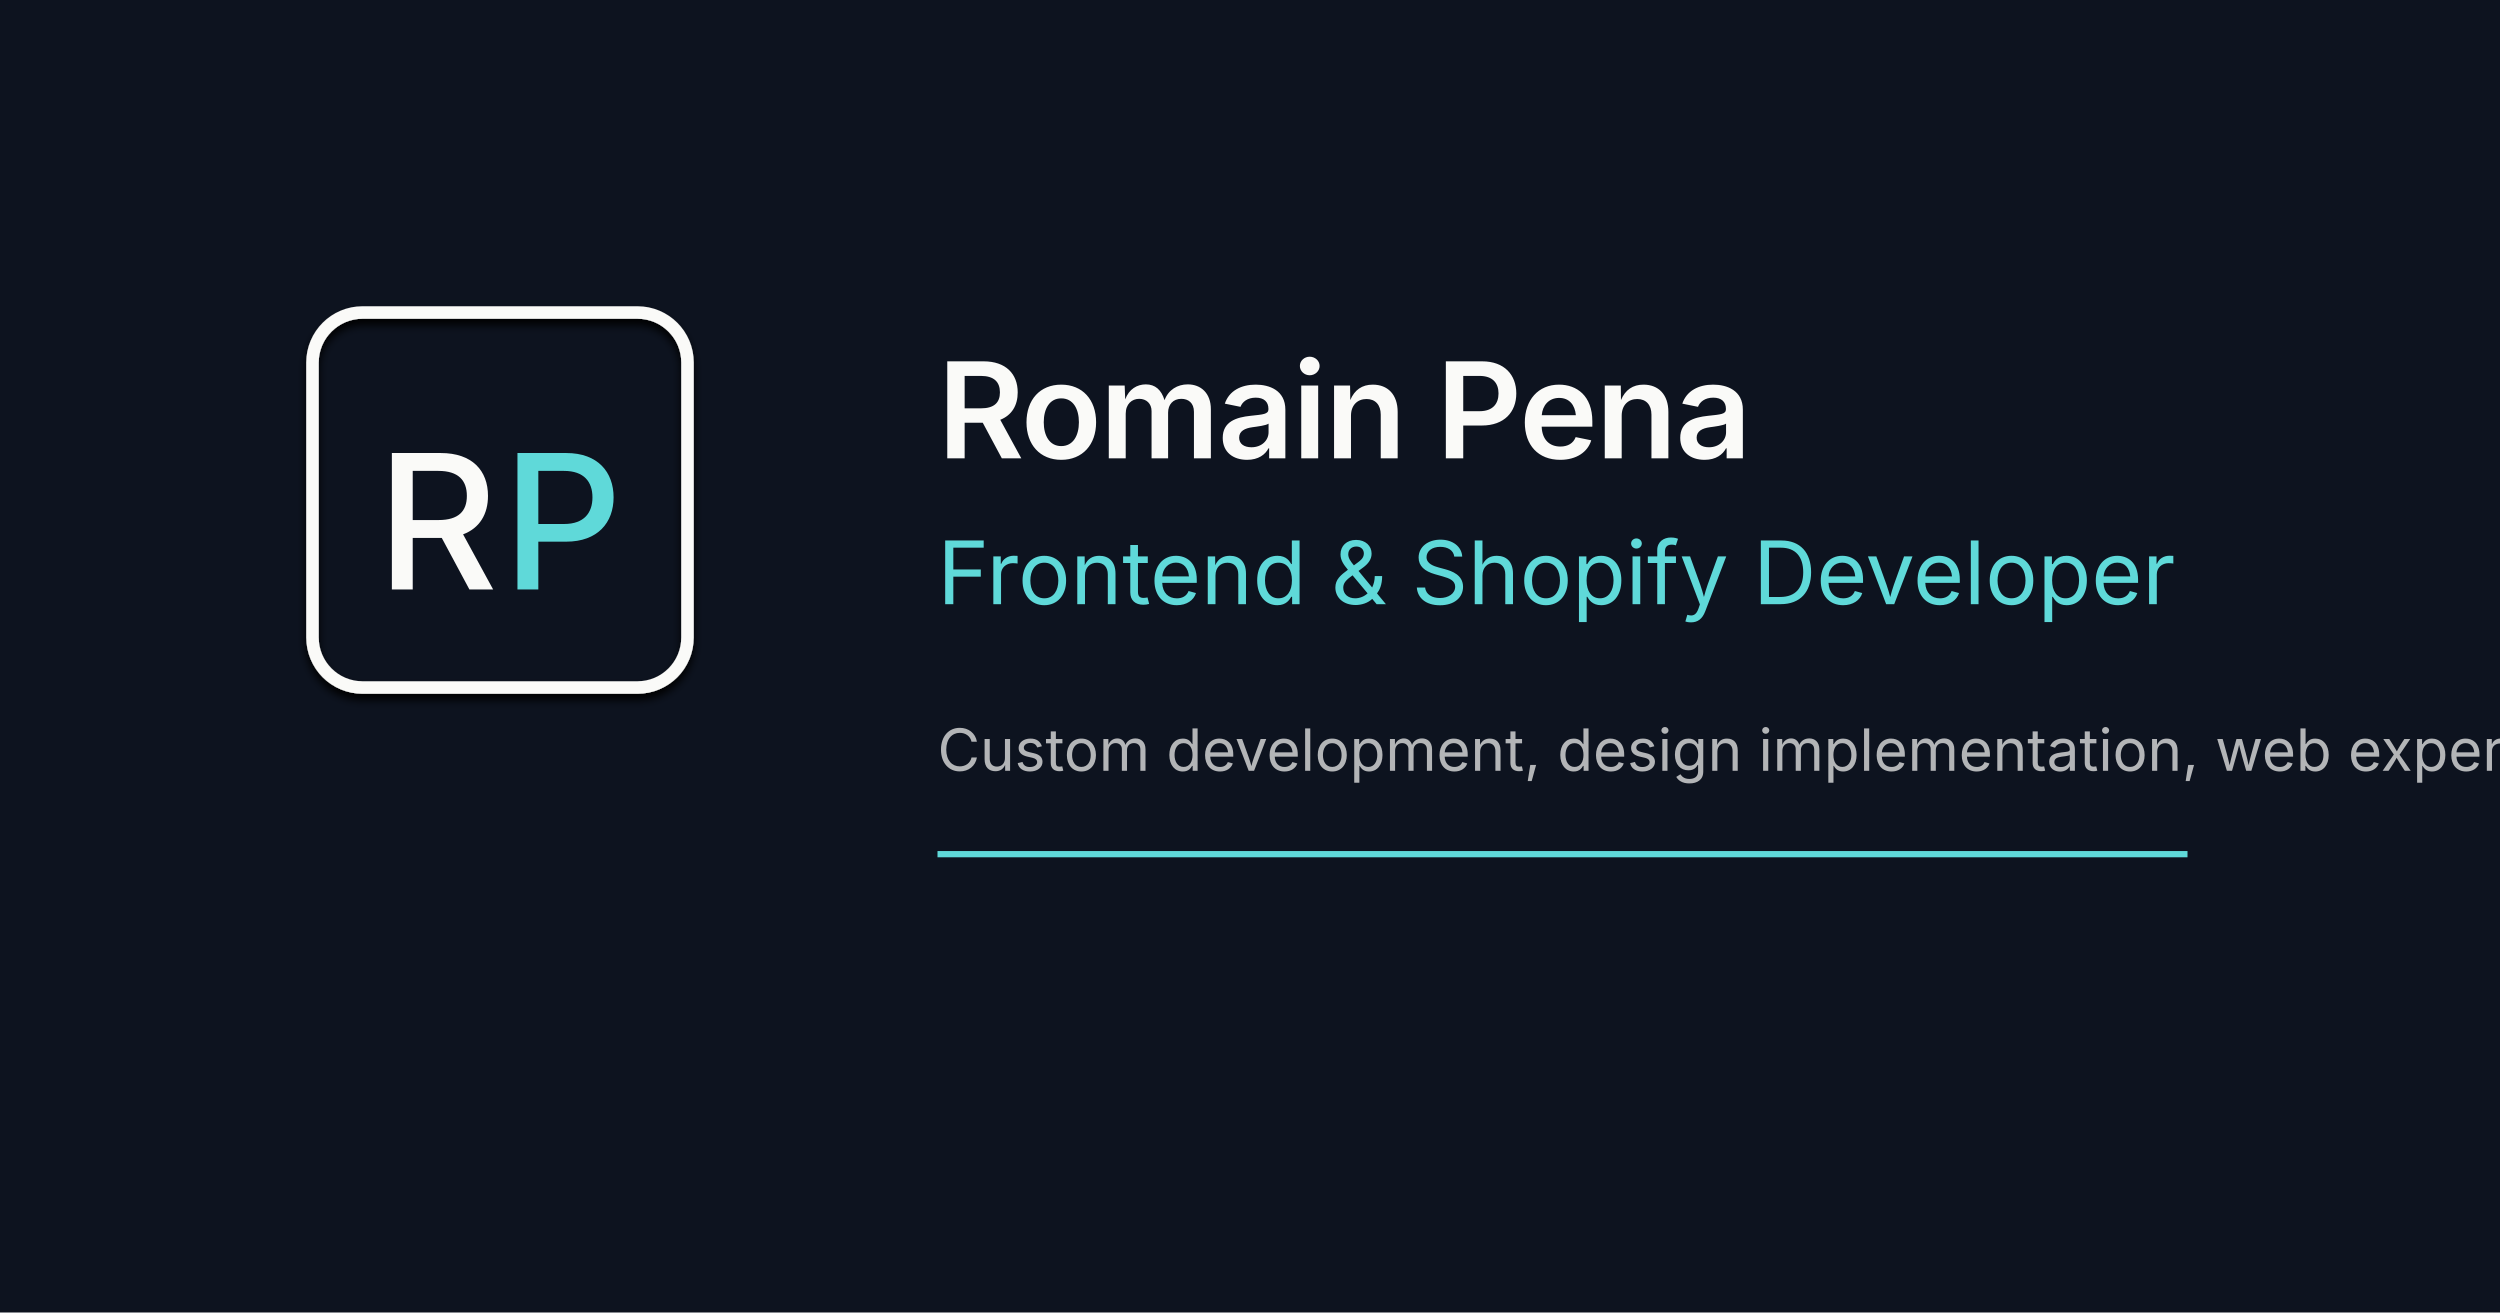
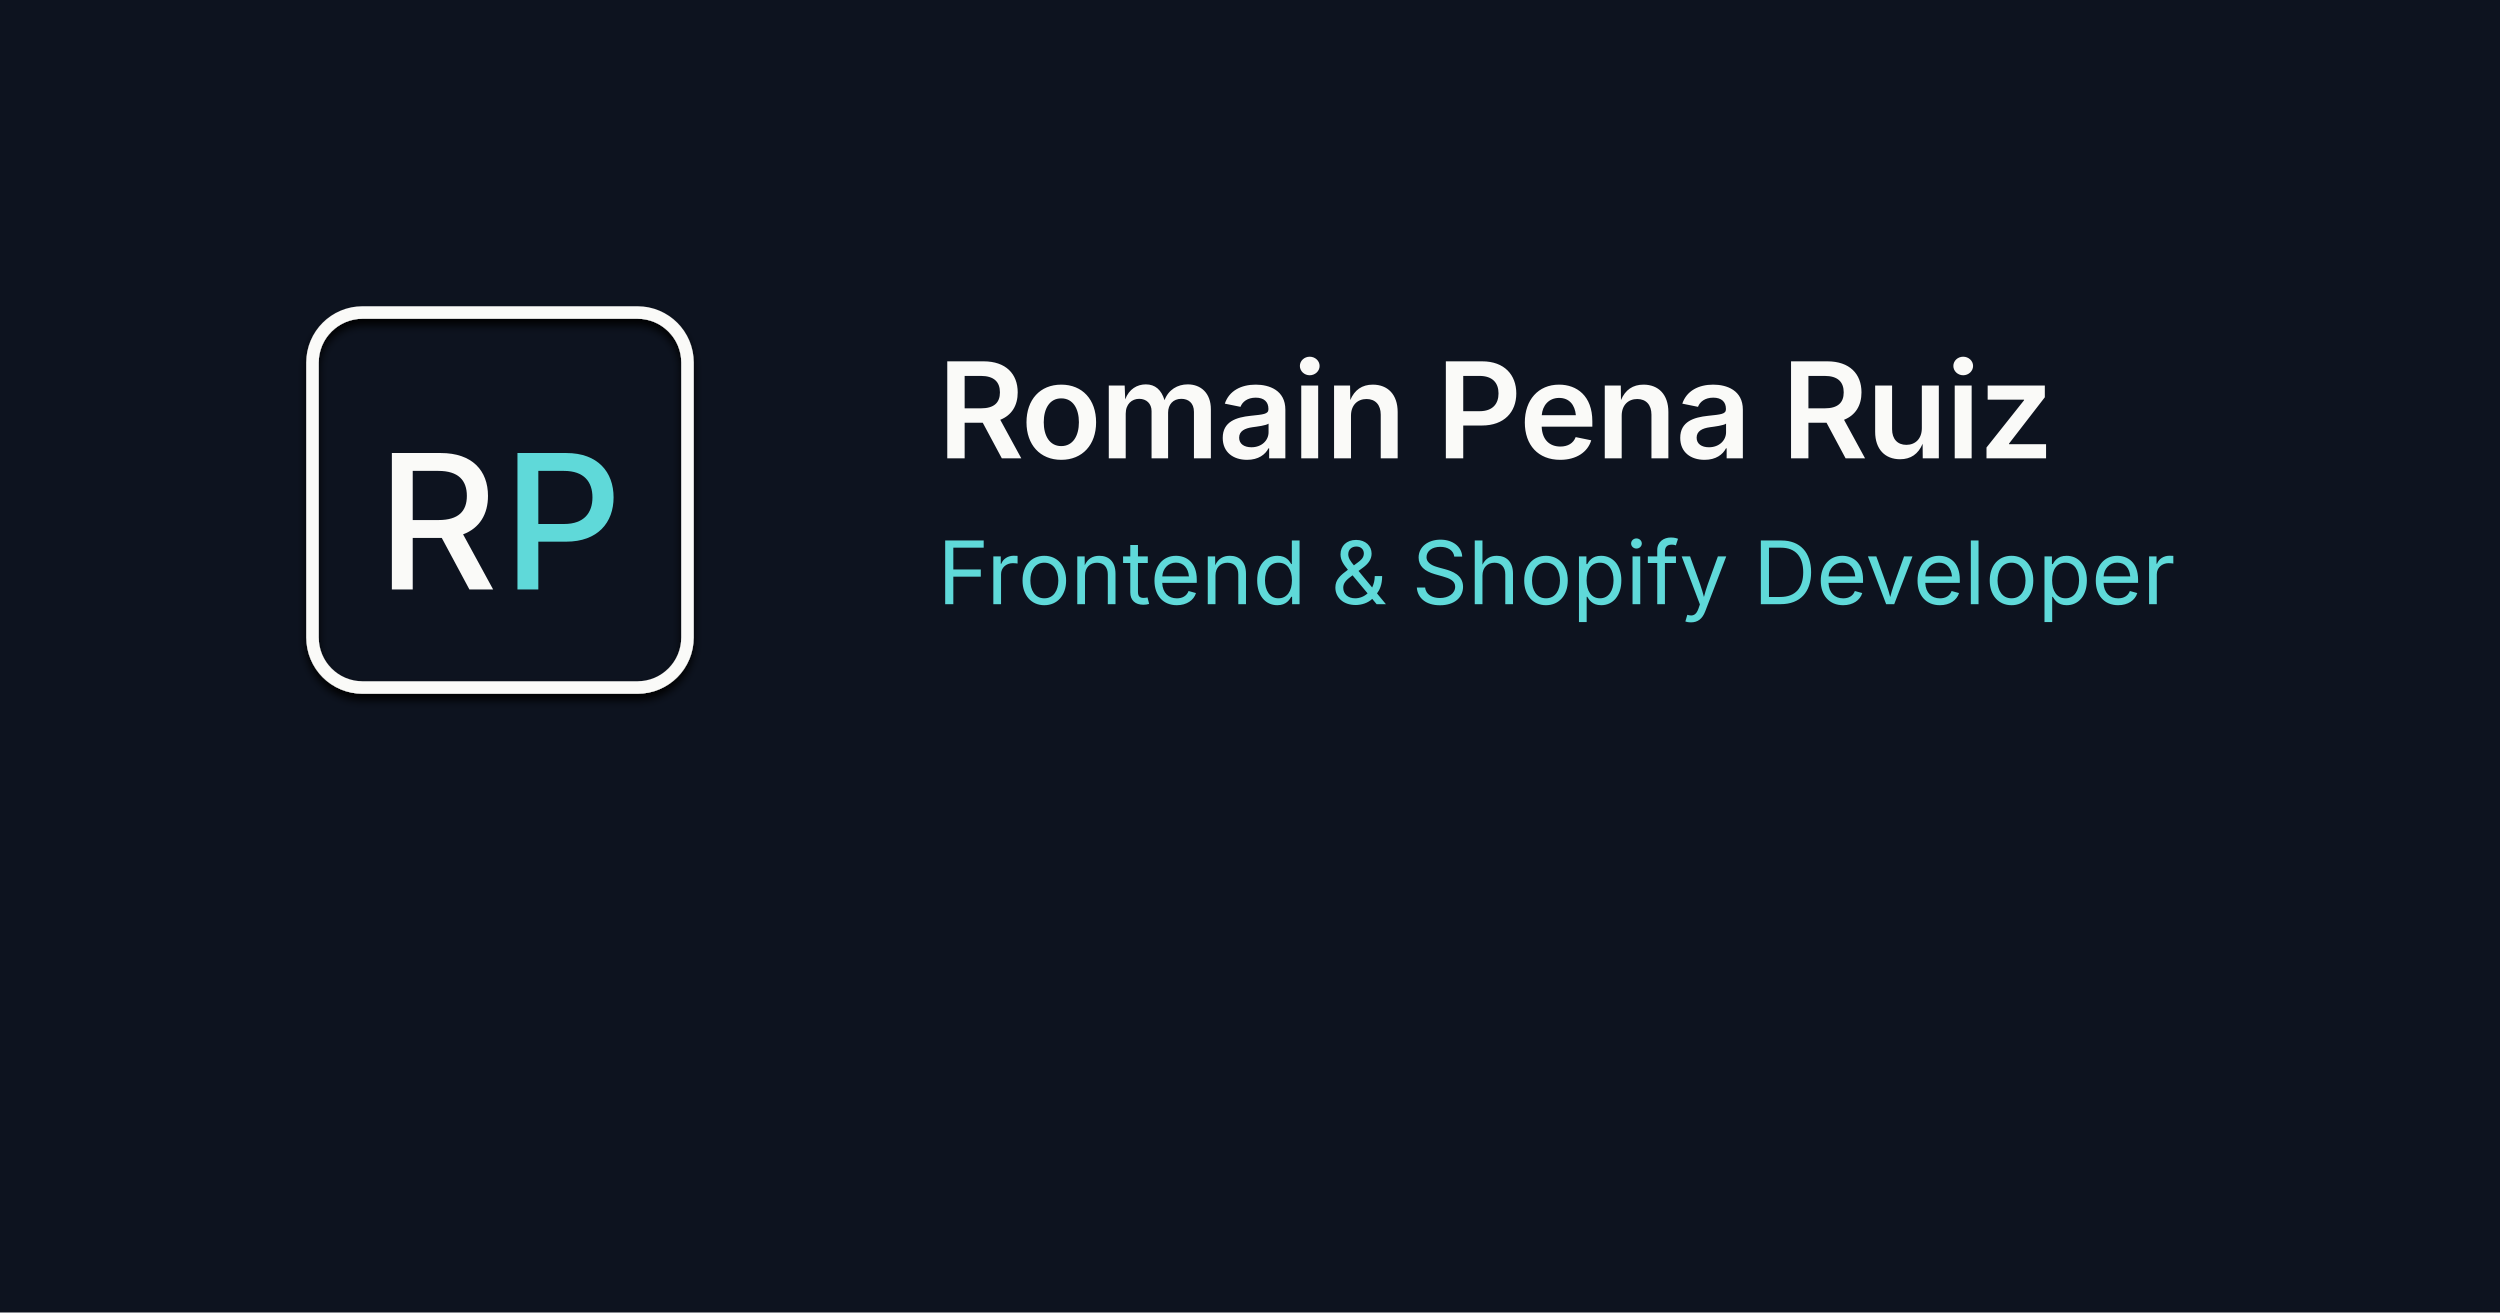
<svg xmlns="http://www.w3.org/2000/svg" width="1200" height="630" viewBox="0 0 1200 630">
  <rect width="1200" height="630" fill="#0D131F" />
  <g transform="translate(150, 150)">
    <defs>
      <filter id="og-shadow">
        <feGaussianBlur in="SourceAlpha" stdDeviation="2" />
        <feOffset dx="0" dy="3" result="offsetblur" />
        <feFlood floodColor="#000000" floodOpacity="0.3" />
        <feComposite in2="offsetblur" operator="in" />
        <feMerge>
          <feMergeNode />
          <feMergeNode in="SourceGraphic" />
        </feMerge>
      </filter>
    </defs>
    <rect x="0" y="0" width="180" height="180" rx="24" stroke="#FAFAF8" stroke-width="6" fill="none" filter="url(#og-shadow)" />
    <text x="60" y="100" text-anchor="middle" dominant-baseline="middle" font-size="90" font-weight="500" font-family="Inter, sans-serif" fill="#FAFAF8" letter-spacing="-2">R</text>
    <text x="120" y="100" text-anchor="middle" dominant-baseline="middle" font-size="90" font-weight="500" font-family="Inter, sans-serif" fill="#5FD9D9" letter-spacing="-2">P</text>
  </g>
-   <text x="450" y="220" font-size="64" font-weight="600" font-family="Inter, sans-serif" fill="#FAFAF8" letter-spacing="-1">Romain Pena</text>
+   <text x="450" y="220" font-size="64" font-weight="600" font-family="Inter, sans-serif" fill="#FAFAF8" letter-spacing="-1">Romain Pena Ruiz</text>
  <text x="450" y="290" font-size="42" font-weight="400" font-family="Inter, sans-serif" fill="#5FD9D9">Frontend &amp; Shopify Developer</text>
-   <text x="450" y="370" font-size="28" font-weight="400" font-family="Inter, sans-serif" fill="#FAFAF8" opacity="0.7">Custom development, design implementation, web experiences</text>
-   <line x1="450" y1="410" x2="1050" y2="410" stroke="#5FD9D9" stroke-width="3" />
</svg>
